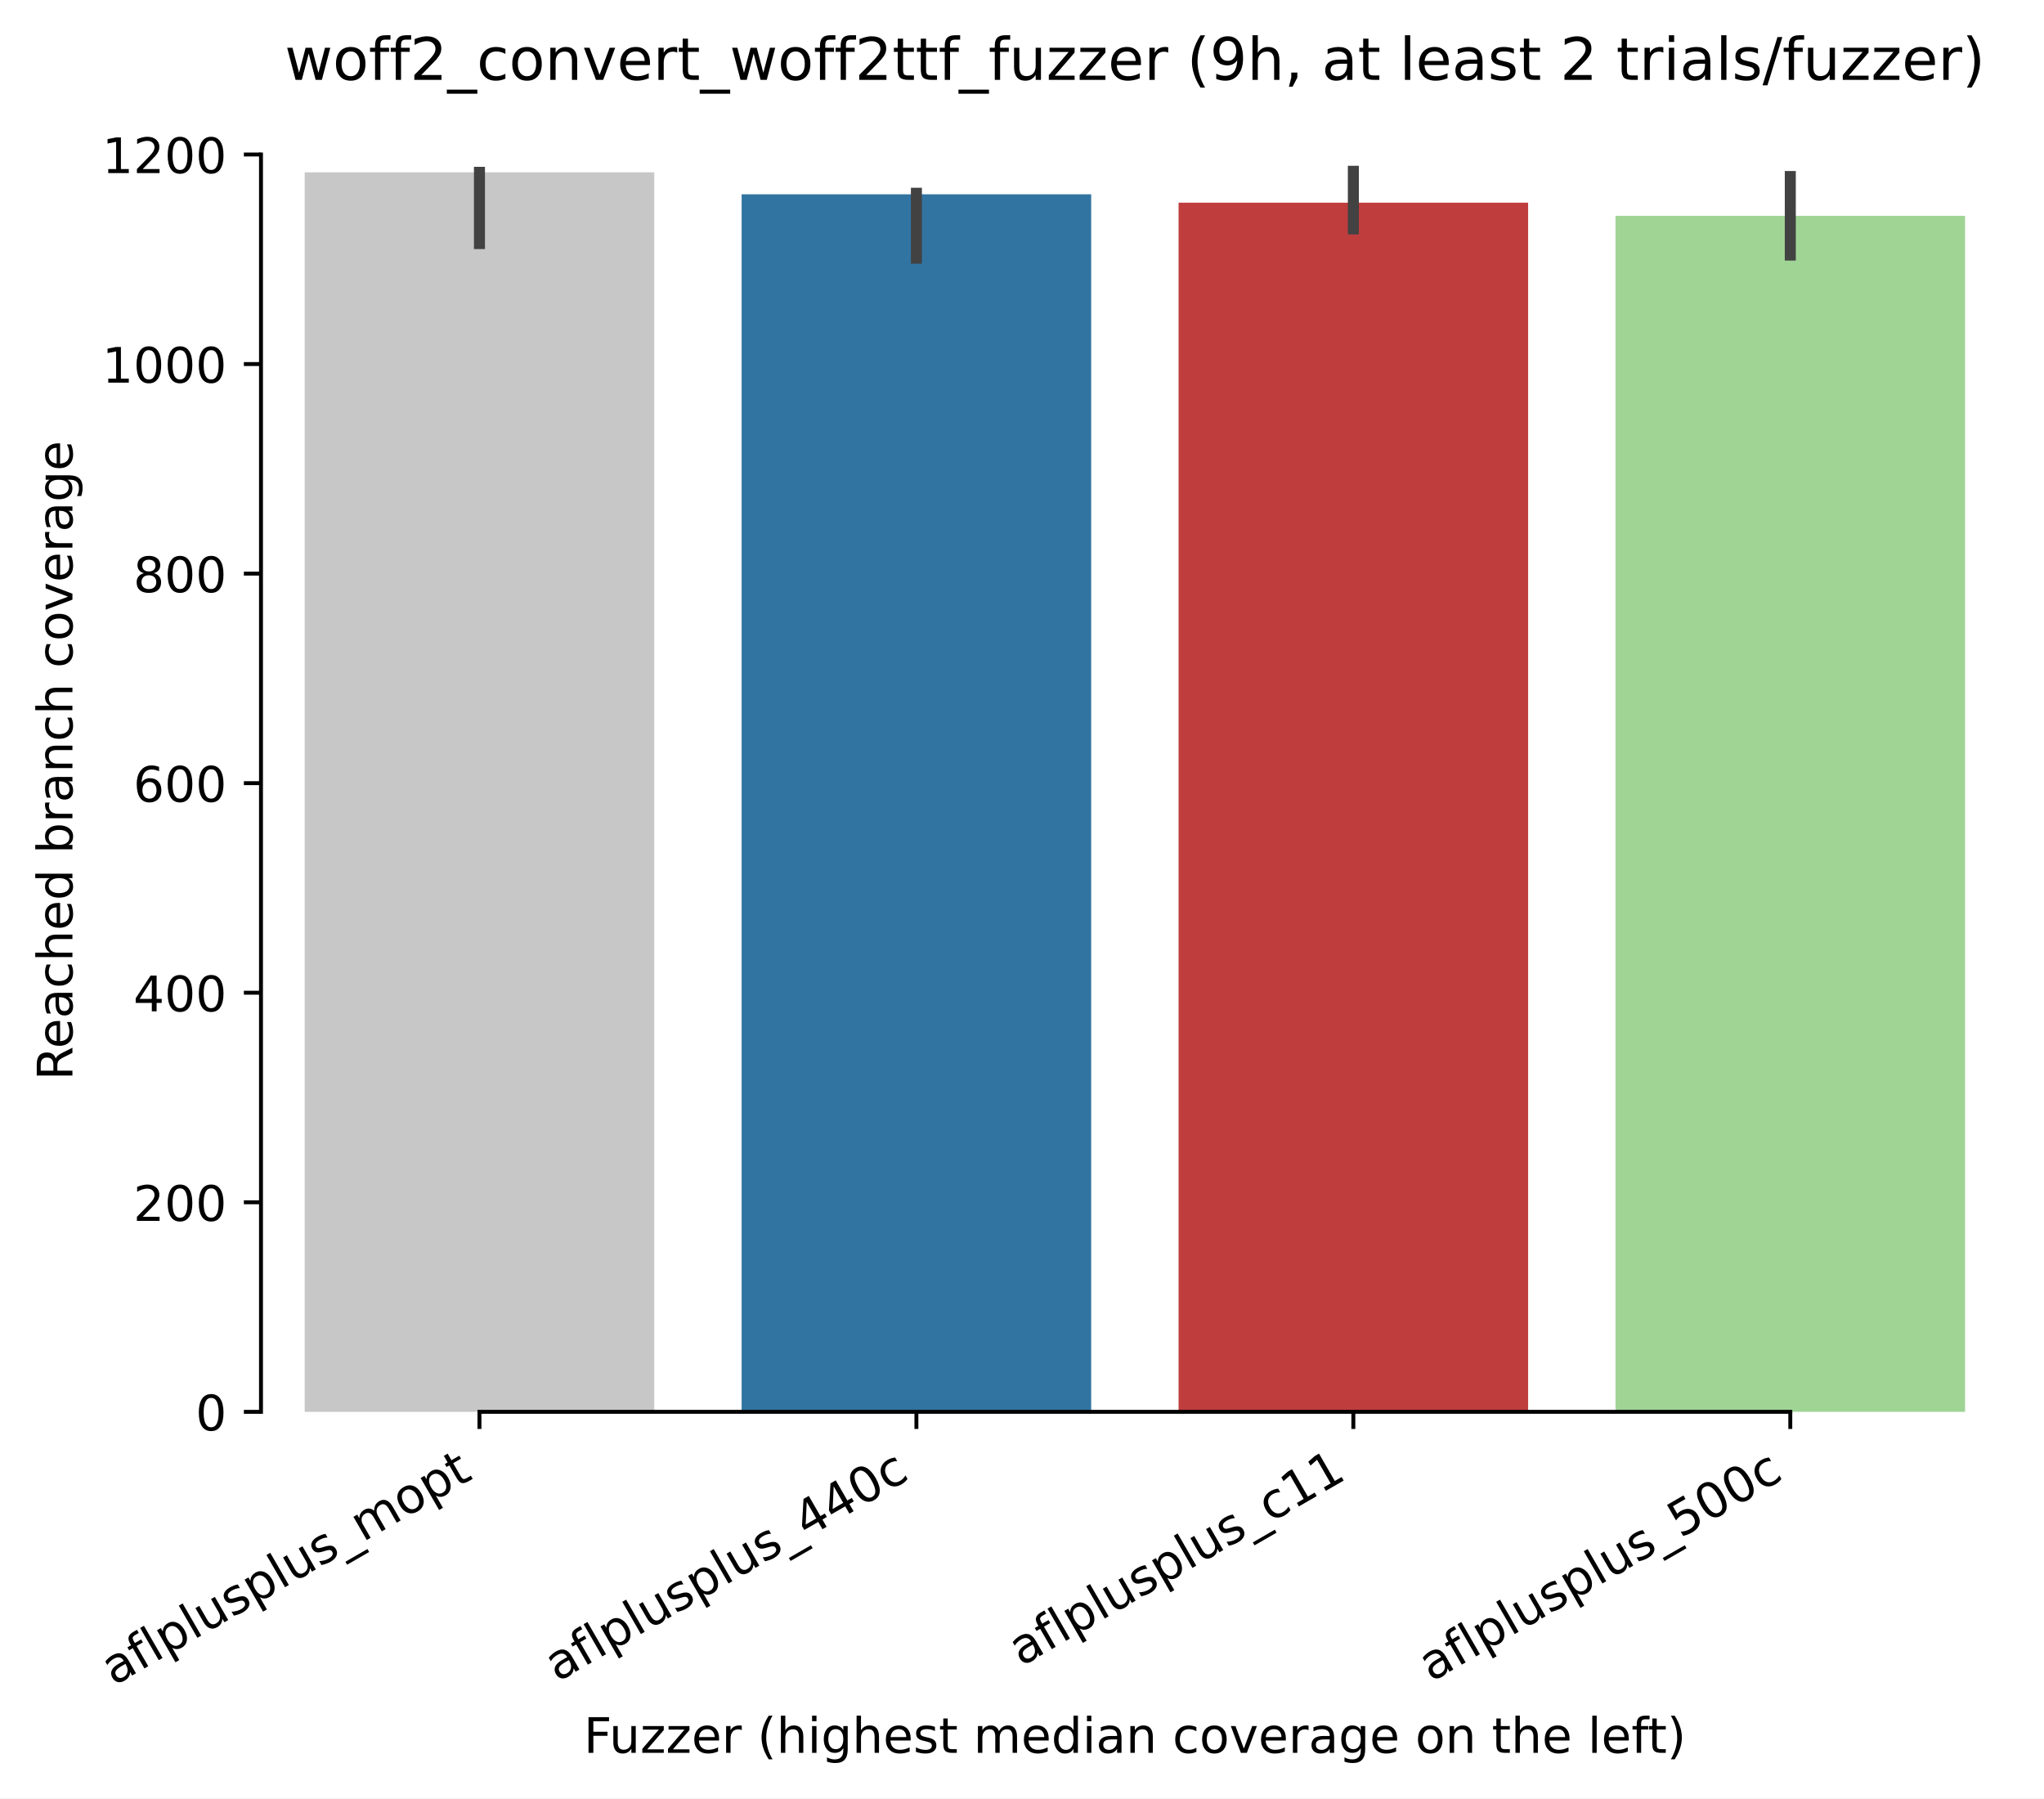
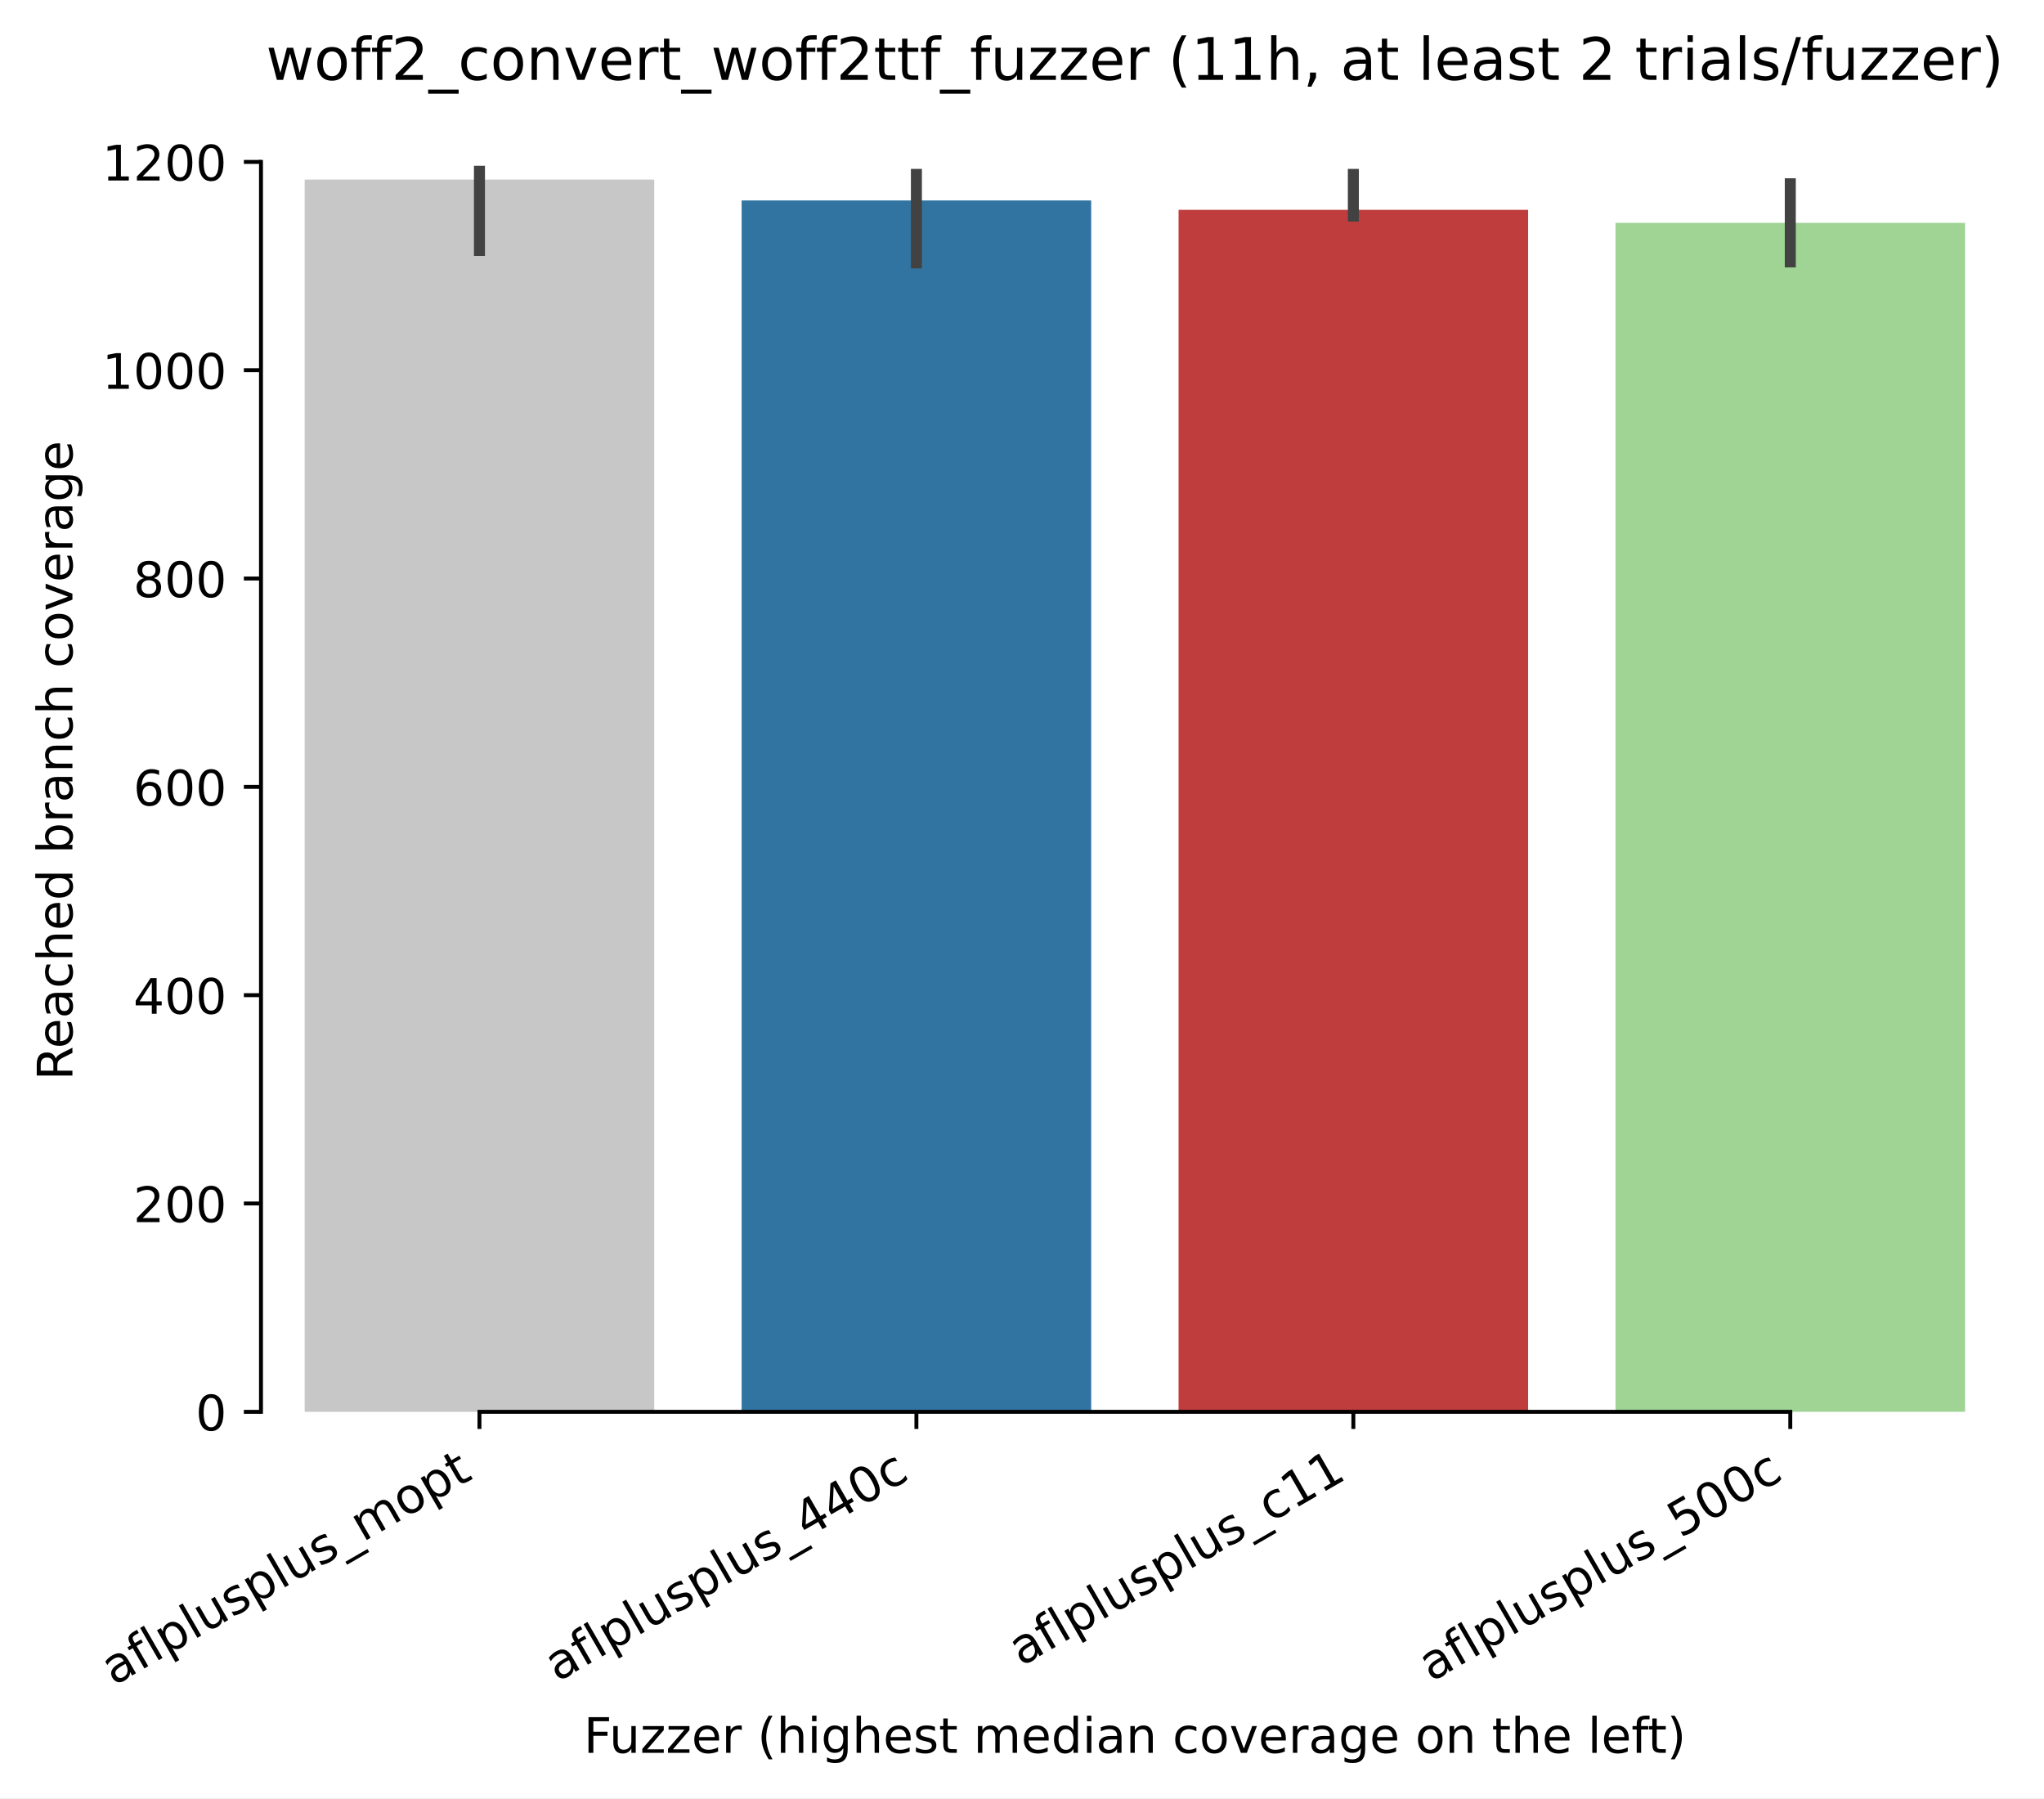
<svg xmlns="http://www.w3.org/2000/svg" xmlns:xlink="http://www.w3.org/1999/xlink" width="417.648pt" height="367.381pt" viewBox="0 0 417.648 367.381" version="1.1">
  <defs>
    <style type="text/css">*{stroke-linejoin: round; stroke-linecap: butt}</style>
  </defs>
  <g id="figure_1">
    <g id="patch_1">
      <path d="M 0 367.381  L 417.648 367.381  L 417.648 0  L 0 0  z " style="fill: #ffffff" />
    </g>
    <g id="axes_1">
      <g id="patch_2">
        <path d="M 53.328 288.43  L 410.448 288.43  L 410.448 22.318  L 53.328 22.318  z " style="fill: #ffffff" />
      </g>
      <g id="patch_3">
-         <path d="M 62.256 288.43  L 133.68 288.43  L 133.68 35.204  L 62.256 35.204  z " clip-path="url(#p10a3f0a666)" style="fill: #c7c7c7" />
+         <path d="M 62.256 288.43  L 133.68 288.43  L 133.68 36.692  L 62.256 36.692  z " clip-path="url(#peeca93cdae)" style="fill: #c7c7c7" />
      </g>
      <g id="patch_4">
-         <path d="M 151.536 288.43  L 222.96 288.43  L 222.96 39.699  L 151.536 39.699  z " clip-path="url(#p10a3f0a666)" style="fill: #3274a1" />
+         <path d="M 151.536 288.43  L 222.96 288.43  L 222.96 40.948  L 151.536 40.948  z " clip-path="url(#peeca93cdae)" style="fill: #3274a1" />
      </g>
      <g id="patch_5">
-         <path d="M 240.816 288.43  L 312.24 288.43  L 312.24 41.412  L 240.816 41.412  z " clip-path="url(#p10a3f0a666)" style="fill: #c03d3e" />
+         <path d="M 240.816 288.43  L 312.24 288.43  L 312.24 42.864  L 240.816 42.864  z " clip-path="url(#peeca93cdae)" style="fill: #c03d3e" />
      </g>
      <g id="patch_6">
-         <path d="M 330.096 288.43  L 401.52 288.43  L 401.52 44.087  L 330.096 44.087  z " clip-path="url(#p10a3f0a666)" style="fill: #9fd495" />
+         <path d="M 330.096 288.43  L 401.52 288.43  L 401.52 45.524  L 330.096 45.524  z " clip-path="url(#peeca93cdae)" style="fill: #9fd495" />
      </g>
      <g id="matplotlib.axis_1">
        <g id="xtick_1">
          <g id="line2d_1">
            <defs>
-               <path id="m371be4f0d3" d="M 0 0  L 0 3.5  " style="stroke: #000000; stroke-width: 0.8" />
+               <path id="mfe2476198e" d="M 0 0  L 0 3.5  " style="stroke: #000000; stroke-width: 0.8" />
            </defs>
            <g>
-               <use xlink:href="#m371be4f0d3" x="97.968" y="288.43" style="stroke: #000000; stroke-width: 0.8" />
+               <use xlink:href="#mfe2476198e" x="97.968" y="288.43" style="stroke: #000000; stroke-width: 0.8" />
            </g>
          </g>
          <g id="text_1">
            <g transform="translate(23.26231 344.4613) rotate(-30) scale(0.1 -0.1)">
              <defs>
                <path id="DejaVuSans-61" d="M 2194 1759  Q 1497 1759 1228 1600  Q 959 1441 959 1056  Q 959 750 1161 570  Q 1363 391 1709 391  Q 2188 391 2477 730  Q 2766 1069 2766 1631  L 2766 1759  L 2194 1759  z M 3341 1997  L 3341 0  L 2766 0  L 2766 531  Q 2569 213 2275 61  Q 1981 -91 1556 -91  Q 1019 -91 701 211  Q 384 513 384 1019  Q 384 1609 779 1909  Q 1175 2209 1959 2209  L 2766 2209  L 2766 2266  Q 2766 2663 2505 2880  Q 2244 3097 1772 3097  Q 1472 3097 1187 3025  Q 903 2953 641 2809  L 641 3341  Q 956 3463 1253 3523  Q 1550 3584 1831 3584  Q 2591 3584 2966 3190  Q 3341 2797 3341 1997  z " transform="scale(0.015625)" />
                <path id="DejaVuSans-66" d="M 2375 4863  L 2375 4384  L 1825 4384  Q 1516 4384 1395 4259  Q 1275 4134 1275 3809  L 1275 3500  L 2222 3500  L 2222 3053  L 1275 3053  L 1275 0  L 697 0  L 697 3053  L 147 3053  L 147 3500  L 697 3500  L 697 3744  Q 697 4328 969 4595  Q 1241 4863 1831 4863  L 2375 4863  z " transform="scale(0.015625)" />
                <path id="DejaVuSans-6c" d="M 603 4863  L 1178 4863  L 1178 0  L 603 0  L 603 4863  z " transform="scale(0.015625)" />
                <path id="DejaVuSans-70" d="M 1159 525  L 1159 -1331  L 581 -1331  L 581 3500  L 1159 3500  L 1159 2969  Q 1341 3281 1617 3432  Q 1894 3584 2278 3584  Q 2916 3584 3314 3078  Q 3713 2572 3713 1747  Q 3713 922 3314 415  Q 2916 -91 2278 -91  Q 1894 -91 1617 61  Q 1341 213 1159 525  z M 3116 1747  Q 3116 2381 2855 2742  Q 2594 3103 2138 3103  Q 1681 3103 1420 2742  Q 1159 2381 1159 1747  Q 1159 1113 1420 752  Q 1681 391 2138 391  Q 2594 391 2855 752  Q 3116 1113 3116 1747  z " transform="scale(0.015625)" />
                <path id="DejaVuSans-75" d="M 544 1381  L 544 3500  L 1119 3500  L 1119 1403  Q 1119 906 1312 657  Q 1506 409 1894 409  Q 2359 409 2629 706  Q 2900 1003 2900 1516  L 2900 3500  L 3475 3500  L 3475 0  L 2900 0  L 2900 538  Q 2691 219 2414 64  Q 2138 -91 1772 -91  Q 1169 -91 856 284  Q 544 659 544 1381  z M 1991 3584  L 1991 3584  z " transform="scale(0.015625)" />
                <path id="DejaVuSans-73" d="M 2834 3397  L 2834 2853  Q 2591 2978 2328 3040  Q 2066 3103 1784 3103  Q 1356 3103 1142 2972  Q 928 2841 928 2578  Q 928 2378 1081 2264  Q 1234 2150 1697 2047  L 1894 2003  Q 2506 1872 2764 1633  Q 3022 1394 3022 966  Q 3022 478 2636 193  Q 2250 -91 1575 -91  Q 1294 -91 989 -36  Q 684 19 347 128  L 347 722  Q 666 556 975 473  Q 1284 391 1588 391  Q 1994 391 2212 530  Q 2431 669 2431 922  Q 2431 1156 2273 1281  Q 2116 1406 1581 1522  L 1381 1569  Q 847 1681 609 1914  Q 372 2147 372 2553  Q 372 3047 722 3315  Q 1072 3584 1716 3584  Q 2034 3584 2315 3537  Q 2597 3491 2834 3397  z " transform="scale(0.015625)" />
                <path id="DejaVuSans-5f" d="M 3263 -1063  L 3263 -1509  L -63 -1509  L -63 -1063  L 3263 -1063  z " transform="scale(0.015625)" />
                <path id="DejaVuSans-6d" d="M 3328 2828  Q 3544 3216 3844 3400  Q 4144 3584 4550 3584  Q 5097 3584 5394 3201  Q 5691 2819 5691 2113  L 5691 0  L 5113 0  L 5113 2094  Q 5113 2597 4934 2840  Q 4756 3084 4391 3084  Q 3944 3084 3684 2787  Q 3425 2491 3425 1978  L 3425 0  L 2847 0  L 2847 2094  Q 2847 2600 2669 2842  Q 2491 3084 2119 3084  Q 1678 3084 1418 2786  Q 1159 2488 1159 1978  L 1159 0  L 581 0  L 581 3500  L 1159 3500  L 1159 2956  Q 1356 3278 1631 3431  Q 1906 3584 2284 3584  Q 2666 3584 2933 3390  Q 3200 3197 3328 2828  z " transform="scale(0.015625)" />
                <path id="DejaVuSans-6f" d="M 1959 3097  Q 1497 3097 1228 2736  Q 959 2375 959 1747  Q 959 1119 1226 758  Q 1494 397 1959 397  Q 2419 397 2687 759  Q 2956 1122 2956 1747  Q 2956 2369 2687 2733  Q 2419 3097 1959 3097  z M 1959 3584  Q 2709 3584 3137 3096  Q 3566 2609 3566 1747  Q 3566 888 3137 398  Q 2709 -91 1959 -91  Q 1206 -91 779 398  Q 353 888 353 1747  Q 353 2609 779 3096  Q 1206 3584 1959 3584  z " transform="scale(0.015625)" />
                <path id="DejaVuSans-74" d="M 1172 4494  L 1172 3500  L 2356 3500  L 2356 3053  L 1172 3053  L 1172 1153  Q 1172 725 1289 603  Q 1406 481 1766 481  L 2356 481  L 2356 0  L 1766 0  Q 1100 0 847 248  Q 594 497 594 1153  L 594 3053  L 172 3053  L 172 3500  L 594 3500  L 594 4494  L 1172 4494  z " transform="scale(0.015625)" />
              </defs>
              <use xlink:href="#DejaVuSans-61" />
              <use xlink:href="#DejaVuSans-66" transform="translate(61.2793 0)" />
              <use xlink:href="#DejaVuSans-6c" transform="translate(96.48438 0)" />
              <use xlink:href="#DejaVuSans-70" transform="translate(124.2676 0)" />
              <use xlink:href="#DejaVuSans-6c" transform="translate(187.7441 0)" />
              <use xlink:href="#DejaVuSans-75" transform="translate(215.5273 0)" />
              <use xlink:href="#DejaVuSans-73" transform="translate(278.9062 0)" />
              <use xlink:href="#DejaVuSans-70" transform="translate(331.0059 0)" />
              <use xlink:href="#DejaVuSans-6c" transform="translate(394.4824 0)" />
              <use xlink:href="#DejaVuSans-75" transform="translate(422.2656 0)" />
              <use xlink:href="#DejaVuSans-73" transform="translate(485.6445 0)" />
              <use xlink:href="#DejaVuSans-5f" transform="translate(537.7441 0)" />
              <use xlink:href="#DejaVuSans-6d" transform="translate(587.7441 0)" />
              <use xlink:href="#DejaVuSans-6f" transform="translate(685.1562 0)" />
              <use xlink:href="#DejaVuSans-70" transform="translate(746.3379 0)" />
              <use xlink:href="#DejaVuSans-74" transform="translate(809.8145 0)" />
            </g>
          </g>
        </g>
        <g id="xtick_2">
          <g id="line2d_2">
            <g>
-               <use xlink:href="#m371be4f0d3" x="187.248" y="288.43" style="stroke: #000000; stroke-width: 0.8" />
+               <use xlink:href="#mfe2476198e" x="187.248" y="288.43" style="stroke: #000000; stroke-width: 0.8" />
            </g>
          </g>
          <g id="text_2">
            <g transform="translate(113.8779 343.6903) rotate(-30) scale(0.1 -0.1)">
              <defs>
                <path id="DejaVuSans-34" d="M 2419 4116  L 825 1625  L 2419 1625  L 2419 4116  z M 2253 4666  L 3047 4666  L 3047 1625  L 3713 1625  L 3713 1100  L 3047 1100  L 3047 0  L 2419 0  L 2419 1100  L 313 1100  L 313 1709  L 2253 4666  z " transform="scale(0.015625)" />
                <path id="DejaVuSans-30" d="M 2034 4250  Q 1547 4250 1301 3770  Q 1056 3291 1056 2328  Q 1056 1369 1301 889  Q 1547 409 2034 409  Q 2525 409 2770 889  Q 3016 1369 3016 2328  Q 3016 3291 2770 3770  Q 2525 4250 2034 4250  z M 2034 4750  Q 2819 4750 3233 4129  Q 3647 3509 3647 2328  Q 3647 1150 3233 529  Q 2819 -91 2034 -91  Q 1250 -91 836 529  Q 422 1150 422 2328  Q 422 3509 836 4129  Q 1250 4750 2034 4750  z " transform="scale(0.015625)" />
                <path id="DejaVuSans-63" d="M 3122 3366  L 3122 2828  Q 2878 2963 2633 3030  Q 2388 3097 2138 3097  Q 1578 3097 1268 2742  Q 959 2388 959 1747  Q 959 1106 1268 751  Q 1578 397 2138 397  Q 2388 397 2633 464  Q 2878 531 3122 666  L 3122 134  Q 2881 22 2623 -34  Q 2366 -91 2075 -91  Q 1284 -91 818 406  Q 353 903 353 1747  Q 353 2603 823 3093  Q 1294 3584 2113 3584  Q 2378 3584 2631 3529  Q 2884 3475 3122 3366  z " transform="scale(0.015625)" />
              </defs>
              <use xlink:href="#DejaVuSans-61" />
              <use xlink:href="#DejaVuSans-66" transform="translate(61.2793 0)" />
              <use xlink:href="#DejaVuSans-6c" transform="translate(96.48438 0)" />
              <use xlink:href="#DejaVuSans-70" transform="translate(124.2676 0)" />
              <use xlink:href="#DejaVuSans-6c" transform="translate(187.7441 0)" />
              <use xlink:href="#DejaVuSans-75" transform="translate(215.5273 0)" />
              <use xlink:href="#DejaVuSans-73" transform="translate(278.9062 0)" />
              <use xlink:href="#DejaVuSans-70" transform="translate(331.0059 0)" />
              <use xlink:href="#DejaVuSans-6c" transform="translate(394.4824 0)" />
              <use xlink:href="#DejaVuSans-75" transform="translate(422.2656 0)" />
              <use xlink:href="#DejaVuSans-73" transform="translate(485.6445 0)" />
              <use xlink:href="#DejaVuSans-5f" transform="translate(537.7441 0)" />
              <use xlink:href="#DejaVuSans-34" transform="translate(587.7441 0)" />
              <use xlink:href="#DejaVuSans-34" transform="translate(651.3672 0)" />
              <use xlink:href="#DejaVuSans-30" transform="translate(714.9902 0)" />
              <use xlink:href="#DejaVuSans-63" transform="translate(778.6133 0)" />
            </g>
          </g>
        </g>
        <g id="xtick_3">
          <g id="line2d_3">
            <g>
-               <use xlink:href="#m371be4f0d3" x="276.528" y="288.43" style="stroke: #000000; stroke-width: 0.8" />
+               <use xlink:href="#mfe2476198e" x="276.528" y="288.43" style="stroke: #000000; stroke-width: 0.8" />
            </g>
          </g>
          <g id="text_3">
            <g transform="translate(208.668 340.509) rotate(-30) scale(0.1 -0.1)">
              <defs>
                <path id="DejaVuSans-31" d="M 794 531  L 1825 531  L 1825 4091  L 703 3866  L 703 4441  L 1819 4666  L 2450 4666  L 2450 531  L 3481 531  L 3481 0  L 794 0  L 794 531  z " transform="scale(0.015625)" />
              </defs>
              <use xlink:href="#DejaVuSans-61" />
              <use xlink:href="#DejaVuSans-66" transform="translate(61.2793 0)" />
              <use xlink:href="#DejaVuSans-6c" transform="translate(96.48438 0)" />
              <use xlink:href="#DejaVuSans-70" transform="translate(124.2676 0)" />
              <use xlink:href="#DejaVuSans-6c" transform="translate(187.7441 0)" />
              <use xlink:href="#DejaVuSans-75" transform="translate(215.5273 0)" />
              <use xlink:href="#DejaVuSans-73" transform="translate(278.9062 0)" />
              <use xlink:href="#DejaVuSans-70" transform="translate(331.0059 0)" />
              <use xlink:href="#DejaVuSans-6c" transform="translate(394.4824 0)" />
              <use xlink:href="#DejaVuSans-75" transform="translate(422.2656 0)" />
              <use xlink:href="#DejaVuSans-73" transform="translate(485.6445 0)" />
              <use xlink:href="#DejaVuSans-5f" transform="translate(537.7441 0)" />
              <use xlink:href="#DejaVuSans-63" transform="translate(587.7441 0)" />
              <use xlink:href="#DejaVuSans-31" transform="translate(642.7246 0)" />
              <use xlink:href="#DejaVuSans-31" transform="translate(706.3477 0)" />
            </g>
          </g>
        </g>
        <g id="xtick_4">
          <g id="line2d_4">
            <g>
-               <use xlink:href="#m371be4f0d3" x="365.808" y="288.43" style="stroke: #000000; stroke-width: 0.8" />
+               <use xlink:href="#mfe2476198e" x="365.808" y="288.43" style="stroke: #000000; stroke-width: 0.8" />
            </g>
          </g>
          <g id="text_4">
            <g transform="translate(292.4379 343.6903) rotate(-30) scale(0.1 -0.1)">
              <defs>
                <path id="DejaVuSans-35" d="M 691 4666  L 3169 4666  L 3169 4134  L 1269 4134  L 1269 2991  Q 1406 3038 1543 3061  Q 1681 3084 1819 3084  Q 2600 3084 3056 2656  Q 3513 2228 3513 1497  Q 3513 744 3044 326  Q 2575 -91 1722 -91  Q 1428 -91 1123 -41  Q 819 9 494 109  L 494 744  Q 775 591 1075 516  Q 1375 441 1709 441  Q 2250 441 2565 725  Q 2881 1009 2881 1497  Q 2881 1984 2565 2268  Q 2250 2553 1709 2553  Q 1456 2553 1204 2497  Q 953 2441 691 2322  L 691 4666  z " transform="scale(0.015625)" />
              </defs>
              <use xlink:href="#DejaVuSans-61" />
              <use xlink:href="#DejaVuSans-66" transform="translate(61.2793 0)" />
              <use xlink:href="#DejaVuSans-6c" transform="translate(96.48438 0)" />
              <use xlink:href="#DejaVuSans-70" transform="translate(124.2676 0)" />
              <use xlink:href="#DejaVuSans-6c" transform="translate(187.7441 0)" />
              <use xlink:href="#DejaVuSans-75" transform="translate(215.5273 0)" />
              <use xlink:href="#DejaVuSans-73" transform="translate(278.9062 0)" />
              <use xlink:href="#DejaVuSans-70" transform="translate(331.0059 0)" />
              <use xlink:href="#DejaVuSans-6c" transform="translate(394.4824 0)" />
              <use xlink:href="#DejaVuSans-75" transform="translate(422.2656 0)" />
              <use xlink:href="#DejaVuSans-73" transform="translate(485.6445 0)" />
              <use xlink:href="#DejaVuSans-5f" transform="translate(537.7441 0)" />
              <use xlink:href="#DejaVuSans-35" transform="translate(587.7441 0)" />
              <use xlink:href="#DejaVuSans-30" transform="translate(651.3672 0)" />
              <use xlink:href="#DejaVuSans-30" transform="translate(714.9902 0)" />
              <use xlink:href="#DejaVuSans-63" transform="translate(778.6133 0)" />
            </g>
          </g>
        </g>
        <g id="text_5">
          <g transform="translate(119.2702 358.1017) scale(0.1 -0.1)">
            <defs>
              <path id="DejaVuSans-46" d="M 628 4666  L 3309 4666  L 3309 4134  L 1259 4134  L 1259 2759  L 3109 2759  L 3109 2228  L 1259 2228  L 1259 0  L 628 0  L 628 4666  z " transform="scale(0.015625)" />
              <path id="DejaVuSans-7a" d="M 353 3500  L 3084 3500  L 3084 2975  L 922 459  L 3084 459  L 3084 0  L 275 0  L 275 525  L 2438 3041  L 353 3041  L 353 3500  z " transform="scale(0.015625)" />
              <path id="DejaVuSans-65" d="M 3597 1894  L 3597 1613  L 953 1613  Q 991 1019 1311 708  Q 1631 397 2203 397  Q 2534 397 2845 478  Q 3156 559 3463 722  L 3463 178  Q 3153 47 2828 -22  Q 2503 -91 2169 -91  Q 1331 -91 842 396  Q 353 884 353 1716  Q 353 2575 817 3079  Q 1281 3584 2069 3584  Q 2775 3584 3186 3129  Q 3597 2675 3597 1894  z M 3022 2063  Q 3016 2534 2758 2815  Q 2500 3097 2075 3097  Q 1594 3097 1305 2825  Q 1016 2553 972 2059  L 3022 2063  z " transform="scale(0.015625)" />
              <path id="DejaVuSans-72" d="M 2631 2963  Q 2534 3019 2420 3045  Q 2306 3072 2169 3072  Q 1681 3072 1420 2755  Q 1159 2438 1159 1844  L 1159 0  L 581 0  L 581 3500  L 1159 3500  L 1159 2956  Q 1341 3275 1631 3429  Q 1922 3584 2338 3584  Q 2397 3584 2469 3576  Q 2541 3569 2628 3553  L 2631 2963  z " transform="scale(0.015625)" />
              <path id="DejaVuSans-20" transform="scale(0.015625)" />
              <path id="DejaVuSans-28" d="M 1984 4856  Q 1566 4138 1362 3434  Q 1159 2731 1159 2009  Q 1159 1288 1364 580  Q 1569 -128 1984 -844  L 1484 -844  Q 1016 -109 783 600  Q 550 1309 550 2009  Q 550 2706 781 3412  Q 1013 4119 1484 4856  L 1984 4856  z " transform="scale(0.015625)" />
              <path id="DejaVuSans-68" d="M 3513 2113  L 3513 0  L 2938 0  L 2938 2094  Q 2938 2591 2744 2837  Q 2550 3084 2163 3084  Q 1697 3084 1428 2787  Q 1159 2491 1159 1978  L 1159 0  L 581 0  L 581 4863  L 1159 4863  L 1159 2956  Q 1366 3272 1645 3428  Q 1925 3584 2291 3584  Q 2894 3584 3203 3211  Q 3513 2838 3513 2113  z " transform="scale(0.015625)" />
              <path id="DejaVuSans-69" d="M 603 3500  L 1178 3500  L 1178 0  L 603 0  L 603 3500  z M 603 4863  L 1178 4863  L 1178 4134  L 603 4134  L 603 4863  z " transform="scale(0.015625)" />
              <path id="DejaVuSans-67" d="M 2906 1791  Q 2906 2416 2648 2759  Q 2391 3103 1925 3103  Q 1463 3103 1205 2759  Q 947 2416 947 1791  Q 947 1169 1205 825  Q 1463 481 1925 481  Q 2391 481 2648 825  Q 2906 1169 2906 1791  z M 3481 434  Q 3481 -459 3084 -895  Q 2688 -1331 1869 -1331  Q 1566 -1331 1297 -1286  Q 1028 -1241 775 -1147  L 775 -588  Q 1028 -725 1275 -790  Q 1522 -856 1778 -856  Q 2344 -856 2625 -561  Q 2906 -266 2906 331  L 2906 616  Q 2728 306 2450 153  Q 2172 0 1784 0  Q 1141 0 747 490  Q 353 981 353 1791  Q 353 2603 747 3093  Q 1141 3584 1784 3584  Q 2172 3584 2450 3431  Q 2728 3278 2906 2969  L 2906 3500  L 3481 3500  L 3481 434  z " transform="scale(0.015625)" />
              <path id="DejaVuSans-64" d="M 2906 2969  L 2906 4863  L 3481 4863  L 3481 0  L 2906 0  L 2906 525  Q 2725 213 2448 61  Q 2172 -91 1784 -91  Q 1150 -91 751 415  Q 353 922 353 1747  Q 353 2572 751 3078  Q 1150 3584 1784 3584  Q 2172 3584 2448 3432  Q 2725 3281 2906 2969  z M 947 1747  Q 947 1113 1208 752  Q 1469 391 1925 391  Q 2381 391 2643 752  Q 2906 1113 2906 1747  Q 2906 2381 2643 2742  Q 2381 3103 1925 3103  Q 1469 3103 1208 2742  Q 947 2381 947 1747  z " transform="scale(0.015625)" />
              <path id="DejaVuSans-6e" d="M 3513 2113  L 3513 0  L 2938 0  L 2938 2094  Q 2938 2591 2744 2837  Q 2550 3084 2163 3084  Q 1697 3084 1428 2787  Q 1159 2491 1159 1978  L 1159 0  L 581 0  L 581 3500  L 1159 3500  L 1159 2956  Q 1366 3272 1645 3428  Q 1925 3584 2291 3584  Q 2894 3584 3203 3211  Q 3513 2838 3513 2113  z " transform="scale(0.015625)" />
              <path id="DejaVuSans-76" d="M 191 3500  L 800 3500  L 1894 563  L 2988 3500  L 3597 3500  L 2284 0  L 1503 0  L 191 3500  z " transform="scale(0.015625)" />
              <path id="DejaVuSans-29" d="M 513 4856  L 1013 4856  Q 1481 4119 1714 3412  Q 1947 2706 1947 2009  Q 1947 1309 1714 600  Q 1481 -109 1013 -844  L 513 -844  Q 928 -128 1133 580  Q 1338 1288 1338 2009  Q 1338 2731 1133 3434  Q 928 4138 513 4856  z " transform="scale(0.015625)" />
            </defs>
            <use xlink:href="#DejaVuSans-46" />
            <use xlink:href="#DejaVuSans-75" transform="translate(52.01953 0)" />
            <use xlink:href="#DejaVuSans-7a" transform="translate(115.3984 0)" />
            <use xlink:href="#DejaVuSans-7a" transform="translate(167.8887 0)" />
            <use xlink:href="#DejaVuSans-65" transform="translate(220.3789 0)" />
            <use xlink:href="#DejaVuSans-72" transform="translate(281.9023 0)" />
            <use xlink:href="#DejaVuSans-20" transform="translate(323.0156 0)" />
            <use xlink:href="#DejaVuSans-28" transform="translate(354.8027 0)" />
            <use xlink:href="#DejaVuSans-68" transform="translate(393.8164 0)" />
            <use xlink:href="#DejaVuSans-69" transform="translate(457.1953 0)" />
            <use xlink:href="#DejaVuSans-67" transform="translate(484.9785 0)" />
            <use xlink:href="#DejaVuSans-68" transform="translate(548.4551 0)" />
            <use xlink:href="#DejaVuSans-65" transform="translate(611.834 0)" />
            <use xlink:href="#DejaVuSans-73" transform="translate(673.3574 0)" />
            <use xlink:href="#DejaVuSans-74" transform="translate(725.457 0)" />
            <use xlink:href="#DejaVuSans-20" transform="translate(764.666 0)" />
            <use xlink:href="#DejaVuSans-6d" transform="translate(796.4531 0)" />
            <use xlink:href="#DejaVuSans-65" transform="translate(893.8652 0)" />
            <use xlink:href="#DejaVuSans-64" transform="translate(955.3887 0)" />
            <use xlink:href="#DejaVuSans-69" transform="translate(1018.865 0)" />
            <use xlink:href="#DejaVuSans-61" transform="translate(1046.648 0)" />
            <use xlink:href="#DejaVuSans-6e" transform="translate(1107.928 0)" />
            <use xlink:href="#DejaVuSans-20" transform="translate(1171.307 0)" />
            <use xlink:href="#DejaVuSans-63" transform="translate(1203.094 0)" />
            <use xlink:href="#DejaVuSans-6f" transform="translate(1258.074 0)" />
            <use xlink:href="#DejaVuSans-76" transform="translate(1319.256 0)" />
            <use xlink:href="#DejaVuSans-65" transform="translate(1378.436 0)" />
            <use xlink:href="#DejaVuSans-72" transform="translate(1439.959 0)" />
            <use xlink:href="#DejaVuSans-61" transform="translate(1481.072 0)" />
            <use xlink:href="#DejaVuSans-67" transform="translate(1542.352 0)" />
            <use xlink:href="#DejaVuSans-65" transform="translate(1605.828 0)" />
            <use xlink:href="#DejaVuSans-20" transform="translate(1667.352 0)" />
            <use xlink:href="#DejaVuSans-6f" transform="translate(1699.139 0)" />
            <use xlink:href="#DejaVuSans-6e" transform="translate(1760.32 0)" />
            <use xlink:href="#DejaVuSans-20" transform="translate(1823.699 0)" />
            <use xlink:href="#DejaVuSans-74" transform="translate(1855.486 0)" />
            <use xlink:href="#DejaVuSans-68" transform="translate(1894.695 0)" />
            <use xlink:href="#DejaVuSans-65" transform="translate(1958.074 0)" />
            <use xlink:href="#DejaVuSans-20" transform="translate(2019.598 0)" />
            <use xlink:href="#DejaVuSans-6c" transform="translate(2051.385 0)" />
            <use xlink:href="#DejaVuSans-65" transform="translate(2079.168 0)" />
            <use xlink:href="#DejaVuSans-66" transform="translate(2140.691 0)" />
            <use xlink:href="#DejaVuSans-74" transform="translate(2174.146 0)" />
            <use xlink:href="#DejaVuSans-29" transform="translate(2213.355 0)" />
          </g>
        </g>
      </g>
      <g id="matplotlib.axis_2">
        <g id="ytick_1">
          <g id="line2d_5">
            <defs>
-               <path id="m0d7c5275af" d="M 0 0  L -3.5 0  " style="stroke: #000000; stroke-width: 0.8" />
+               <path id="m9d17c1010c" d="M 0 0  L -3.5 0  " style="stroke: #000000; stroke-width: 0.8" />
            </defs>
            <g>
-               <use xlink:href="#m0d7c5275af" x="53.328" y="288.43" style="stroke: #000000; stroke-width: 0.8" />
+               <use xlink:href="#m9d17c1010c" x="53.328" y="288.43" style="stroke: #000000; stroke-width: 0.8" />
            </g>
          </g>
          <g id="text_6">
            <g transform="translate(39.96563 292.2293) scale(0.1 -0.1)">
              <use xlink:href="#DejaVuSans-30" />
            </g>
          </g>
        </g>
        <g id="ytick_2">
          <g id="line2d_6">
            <g>
-               <use xlink:href="#m0d7c5275af" x="53.328" y="245.619" style="stroke: #000000; stroke-width: 0.8" />
+               <use xlink:href="#m9d17c1010c" x="53.328" y="245.871" style="stroke: #000000; stroke-width: 0.8" />
            </g>
          </g>
          <g id="text_7">
-             <g transform="translate(27.24063 249.4185) scale(0.1 -0.1)">
+             <g transform="translate(27.24063 249.6702) scale(0.1 -0.1)">
              <defs>
                <path id="DejaVuSans-32" d="M 1228 531  L 3431 531  L 3431 0  L 469 0  L 469 531  Q 828 903 1448 1529  Q 2069 2156 2228 2338  Q 2531 2678 2651 2914  Q 2772 3150 2772 3378  Q 2772 3750 2511 3984  Q 2250 4219 1831 4219  Q 1534 4219 1204 4116  Q 875 4013 500 3803  L 500 4441  Q 881 4594 1212 4672  Q 1544 4750 1819 4750  Q 2544 4750 2975 4387  Q 3406 4025 3406 3419  Q 3406 3131 3298 2873  Q 3191 2616 2906 2266  Q 2828 2175 2409 1742  Q 1991 1309 1228 531  z " transform="scale(0.015625)" />
              </defs>
              <use xlink:href="#DejaVuSans-32" />
              <use xlink:href="#DejaVuSans-30" transform="translate(63.62305 0)" />
              <use xlink:href="#DejaVuSans-30" transform="translate(127.2461 0)" />
            </g>
          </g>
        </g>
        <g id="ytick_3">
          <g id="line2d_7">
            <g>
-               <use xlink:href="#m0d7c5275af" x="53.328" y="202.809" style="stroke: #000000; stroke-width: 0.8" />
+               <use xlink:href="#m9d17c1010c" x="53.328" y="203.312" style="stroke: #000000; stroke-width: 0.8" />
            </g>
          </g>
          <g id="text_8">
-             <g transform="translate(27.24063 206.6077) scale(0.1 -0.1)">
+             <g transform="translate(27.24063 207.111) scale(0.1 -0.1)">
              <use xlink:href="#DejaVuSans-34" />
              <use xlink:href="#DejaVuSans-30" transform="translate(63.62305 0)" />
              <use xlink:href="#DejaVuSans-30" transform="translate(127.2461 0)" />
            </g>
          </g>
        </g>
        <g id="ytick_4">
          <g id="line2d_8">
            <g>
-               <use xlink:href="#m0d7c5275af" x="53.328" y="159.998" style="stroke: #000000; stroke-width: 0.8" />
+               <use xlink:href="#m9d17c1010c" x="53.328" y="160.753" style="stroke: #000000; stroke-width: 0.8" />
            </g>
          </g>
          <g id="text_9">
-             <g transform="translate(27.24063 163.7969) scale(0.1 -0.1)">
+             <g transform="translate(27.24063 164.5518) scale(0.1 -0.1)">
              <defs>
                <path id="DejaVuSans-36" d="M 2113 2584  Q 1688 2584 1439 2293  Q 1191 2003 1191 1497  Q 1191 994 1439 701  Q 1688 409 2113 409  Q 2538 409 2786 701  Q 3034 994 3034 1497  Q 3034 2003 2786 2293  Q 2538 2584 2113 2584  z M 3366 4563  L 3366 3988  Q 3128 4100 2886 4159  Q 2644 4219 2406 4219  Q 1781 4219 1451 3797  Q 1122 3375 1075 2522  Q 1259 2794 1537 2939  Q 1816 3084 2150 3084  Q 2853 3084 3261 2657  Q 3669 2231 3669 1497  Q 3669 778 3244 343  Q 2819 -91 2113 -91  Q 1303 -91 875 529  Q 447 1150 447 2328  Q 447 3434 972 4092  Q 1497 4750 2381 4750  Q 2619 4750 2861 4703  Q 3103 4656 3366 4563  z " transform="scale(0.015625)" />
              </defs>
              <use xlink:href="#DejaVuSans-36" />
              <use xlink:href="#DejaVuSans-30" transform="translate(63.62305 0)" />
              <use xlink:href="#DejaVuSans-30" transform="translate(127.2461 0)" />
            </g>
          </g>
        </g>
        <g id="ytick_5">
          <g id="line2d_9">
            <g>
-               <use xlink:href="#m0d7c5275af" x="53.328" y="117.187" style="stroke: #000000; stroke-width: 0.8" />
+               <use xlink:href="#m9d17c1010c" x="53.328" y="118.193" style="stroke: #000000; stroke-width: 0.8" />
            </g>
          </g>
          <g id="text_10">
-             <g transform="translate(27.24063 120.9861) scale(0.1 -0.1)">
+             <g transform="translate(27.24063 121.9926) scale(0.1 -0.1)">
              <defs>
                <path id="DejaVuSans-38" d="M 2034 2216  Q 1584 2216 1326 1975  Q 1069 1734 1069 1313  Q 1069 891 1326 650  Q 1584 409 2034 409  Q 2484 409 2743 651  Q 3003 894 3003 1313  Q 3003 1734 2745 1975  Q 2488 2216 2034 2216  z M 1403 2484  Q 997 2584 770 2862  Q 544 3141 544 3541  Q 544 4100 942 4425  Q 1341 4750 2034 4750  Q 2731 4750 3128 4425  Q 3525 4100 3525 3541  Q 3525 3141 3298 2862  Q 3072 2584 2669 2484  Q 3125 2378 3379 2068  Q 3634 1759 3634 1313  Q 3634 634 3220 271  Q 2806 -91 2034 -91  Q 1263 -91 848 271  Q 434 634 434 1313  Q 434 1759 690 2068  Q 947 2378 1403 2484  z M 1172 3481  Q 1172 3119 1398 2916  Q 1625 2713 2034 2713  Q 2441 2713 2670 2916  Q 2900 3119 2900 3481  Q 2900 3844 2670 4047  Q 2441 4250 2034 4250  Q 1625 4250 1398 4047  Q 1172 3844 1172 3481  z " transform="scale(0.015625)" />
              </defs>
              <use xlink:href="#DejaVuSans-38" />
              <use xlink:href="#DejaVuSans-30" transform="translate(63.62305 0)" />
              <use xlink:href="#DejaVuSans-30" transform="translate(127.2461 0)" />
            </g>
          </g>
        </g>
        <g id="ytick_6">
          <g id="line2d_10">
            <g>
-               <use xlink:href="#m0d7c5275af" x="53.328" y="74.376" style="stroke: #000000; stroke-width: 0.8" />
+               <use xlink:href="#m9d17c1010c" x="53.328" y="75.634" style="stroke: #000000; stroke-width: 0.8" />
            </g>
          </g>
          <g id="text_11">
-             <g transform="translate(20.87813 78.17529) scale(0.1 -0.1)">
+             <g transform="translate(20.87813 79.43337) scale(0.1 -0.1)">
              <use xlink:href="#DejaVuSans-31" />
              <use xlink:href="#DejaVuSans-30" transform="translate(63.62305 0)" />
              <use xlink:href="#DejaVuSans-30" transform="translate(127.2461 0)" />
              <use xlink:href="#DejaVuSans-30" transform="translate(190.8691 0)" />
            </g>
          </g>
        </g>
        <g id="ytick_7">
          <g id="line2d_11">
            <g>
-               <use xlink:href="#m0d7c5275af" x="53.328" y="31.565" style="stroke: #000000; stroke-width: 0.8" />
+               <use xlink:href="#m9d17c1010c" x="53.328" y="33.075" style="stroke: #000000; stroke-width: 0.8" />
            </g>
          </g>
          <g id="text_12">
-             <g transform="translate(20.87813 35.36448) scale(0.1 -0.1)">
+             <g transform="translate(20.87813 36.87418) scale(0.1 -0.1)">
              <use xlink:href="#DejaVuSans-31" />
              <use xlink:href="#DejaVuSans-32" transform="translate(63.62305 0)" />
              <use xlink:href="#DejaVuSans-30" transform="translate(127.2461 0)" />
              <use xlink:href="#DejaVuSans-30" transform="translate(190.8691 0)" />
            </g>
          </g>
        </g>
        <g id="text_13">
          <g transform="translate(14.79844 220.7062) rotate(-90) scale(0.1 -0.1)">
            <defs>
              <path id="DejaVuSans-52" d="M 2841 2188  Q 3044 2119 3236 1894  Q 3428 1669 3622 1275  L 4263 0  L 3584 0  L 2988 1197  Q 2756 1666 2539 1819  Q 2322 1972 1947 1972  L 1259 1972  L 1259 0  L 628 0  L 628 4666  L 2053 4666  Q 2853 4666 3247 4331  Q 3641 3997 3641 3322  Q 3641 2881 3436 2590  Q 3231 2300 2841 2188  z M 1259 4147  L 1259 2491  L 2053 2491  Q 2509 2491 2742 2702  Q 2975 2913 2975 3322  Q 2975 3731 2742 3939  Q 2509 4147 2053 4147  L 1259 4147  z " transform="scale(0.015625)" />
              <path id="DejaVuSans-62" d="M 3116 1747  Q 3116 2381 2855 2742  Q 2594 3103 2138 3103  Q 1681 3103 1420 2742  Q 1159 2381 1159 1747  Q 1159 1113 1420 752  Q 1681 391 2138 391  Q 2594 391 2855 752  Q 3116 1113 3116 1747  z M 1159 2969  Q 1341 3281 1617 3432  Q 1894 3584 2278 3584  Q 2916 3584 3314 3078  Q 3713 2572 3713 1747  Q 3713 922 3314 415  Q 2916 -91 2278 -91  Q 1894 -91 1617 61  Q 1341 213 1159 525  L 1159 0  L 581 0  L 581 4863  L 1159 4863  L 1159 2969  z " transform="scale(0.015625)" />
            </defs>
            <use xlink:href="#DejaVuSans-52" />
            <use xlink:href="#DejaVuSans-65" transform="translate(64.98242 0)" />
            <use xlink:href="#DejaVuSans-61" transform="translate(126.5059 0)" />
            <use xlink:href="#DejaVuSans-63" transform="translate(187.7852 0)" />
            <use xlink:href="#DejaVuSans-68" transform="translate(242.7656 0)" />
            <use xlink:href="#DejaVuSans-65" transform="translate(306.1445 0)" />
            <use xlink:href="#DejaVuSans-64" transform="translate(367.668 0)" />
            <use xlink:href="#DejaVuSans-20" transform="translate(431.1445 0)" />
            <use xlink:href="#DejaVuSans-62" transform="translate(462.9316 0)" />
            <use xlink:href="#DejaVuSans-72" transform="translate(526.4082 0)" />
            <use xlink:href="#DejaVuSans-61" transform="translate(567.5215 0)" />
            <use xlink:href="#DejaVuSans-6e" transform="translate(628.8008 0)" />
            <use xlink:href="#DejaVuSans-63" transform="translate(692.1797 0)" />
            <use xlink:href="#DejaVuSans-68" transform="translate(747.1602 0)" />
            <use xlink:href="#DejaVuSans-20" transform="translate(810.5391 0)" />
            <use xlink:href="#DejaVuSans-63" transform="translate(842.3262 0)" />
            <use xlink:href="#DejaVuSans-6f" transform="translate(897.3066 0)" />
            <use xlink:href="#DejaVuSans-76" transform="translate(958.4883 0)" />
            <use xlink:href="#DejaVuSans-65" transform="translate(1017.668 0)" />
            <use xlink:href="#DejaVuSans-72" transform="translate(1079.191 0)" />
            <use xlink:href="#DejaVuSans-61" transform="translate(1120.305 0)" />
            <use xlink:href="#DejaVuSans-67" transform="translate(1181.584 0)" />
            <use xlink:href="#DejaVuSans-65" transform="translate(1245.061 0)" />
          </g>
        </g>
      </g>
      <g id="line2d_12">
-         <path d="M 97.968 49.76  L 97.968 35.204  " clip-path="url(#p10a3f0a666)" style="fill: none; stroke: #424242; stroke-width: 2.25; stroke-linecap: square" />
+         <path d="M 97.968 51.163  L 97.968 34.99  " clip-path="url(#peeca93cdae)" style="fill: none; stroke: #424242; stroke-width: 2.25; stroke-linecap: square" />
      </g>
      <g id="line2d_13">
-         <path d="M 187.248 52.757  L 187.248 39.485  " clip-path="url(#p10a3f0a666)" style="fill: none; stroke: #424242; stroke-width: 2.25; stroke-linecap: square" />
+         <path d="M 187.248 53.716  L 187.248 35.629  " clip-path="url(#peeca93cdae)" style="fill: none; stroke: #424242; stroke-width: 2.25; stroke-linecap: square" />
      </g>
      <g id="line2d_14">
-         <path d="M 276.528 46.763  L 276.528 34.99  " clip-path="url(#p10a3f0a666)" style="fill: none; stroke: #424242; stroke-width: 2.25; stroke-linecap: square" />
+         <path d="M 276.528 44.14  L 276.528 35.629  " clip-path="url(#peeca93cdae)" style="fill: none; stroke: #424242; stroke-width: 2.25; stroke-linecap: square" />
      </g>
      <g id="line2d_15">
-         <path d="M 365.808 52.114  L 365.808 36.06  " clip-path="url(#p10a3f0a666)" style="fill: none; stroke: #424242; stroke-width: 2.25; stroke-linecap: square" />
+         <path d="M 365.808 53.503  L 365.808 37.544  " clip-path="url(#peeca93cdae)" style="fill: none; stroke: #424242; stroke-width: 2.25; stroke-linecap: square" />
      </g>
      <g id="patch_7">
-         <path d="M 53.328 288.43  L 53.328 31.565  " style="fill: none; stroke: #000000; stroke-width: 0.8; stroke-linejoin: miter; stroke-linecap: square" />
+         <path d="M 53.328 288.43  L 53.328 33.075  " style="fill: none; stroke: #000000; stroke-width: 0.8; stroke-linejoin: miter; stroke-linecap: square" />
      </g>
      <g id="patch_8">
        <path d="M 97.968 288.43  L 365.808 288.43  " style="fill: none; stroke: #000000; stroke-width: 0.8; stroke-linejoin: miter; stroke-linecap: square" />
      </g>
      <g id="text_14">
-         <g transform="translate(58.175 16.31812) scale(0.12 -0.12)">
+         <g transform="translate(54.3575 16.31812) scale(0.12 -0.12)">
          <defs>
            <path id="DejaVuSans-77" d="M 269 3500  L 844 3500  L 1563 769  L 2278 3500  L 2956 3500  L 3675 769  L 4391 3500  L 4966 3500  L 4050 0  L 3372 0  L 2619 2869  L 1863 0  L 1184 0  L 269 3500  z " transform="scale(0.015625)" />
-             <path id="DejaVuSans-39" d="M 703 97  L 703 672  Q 941 559 1184 500  Q 1428 441 1663 441  Q 2288 441 2617 861  Q 2947 1281 2994 2138  Q 2813 1869 2534 1725  Q 2256 1581 1919 1581  Q 1219 1581 811 2004  Q 403 2428 403 3163  Q 403 3881 828 4315  Q 1253 4750 1959 4750  Q 2769 4750 3195 4129  Q 3622 3509 3622 2328  Q 3622 1225 3098 567  Q 2575 -91 1691 -91  Q 1453 -91 1209 -44  Q 966 3 703 97  z M 1959 2075  Q 2384 2075 2632 2365  Q 2881 2656 2881 3163  Q 2881 3666 2632 3958  Q 2384 4250 1959 4250  Q 1534 4250 1286 3958  Q 1038 3666 1038 3163  Q 1038 2656 1286 2365  Q 1534 2075 1959 2075  z " transform="scale(0.015625)" />
            <path id="DejaVuSans-2c" d="M 750 794  L 1409 794  L 1409 256  L 897 -744  L 494 -744  L 750 256  L 750 794  z " transform="scale(0.015625)" />
            <path id="DejaVuSans-2f" d="M 1625 4666  L 2156 4666  L 531 -594  L 0 -594  L 1625 4666  z " transform="scale(0.015625)" />
          </defs>
          <use xlink:href="#DejaVuSans-77" />
          <use xlink:href="#DejaVuSans-6f" transform="translate(81.78711 0)" />
          <use xlink:href="#DejaVuSans-66" transform="translate(142.9688 0)" />
          <use xlink:href="#DejaVuSans-66" transform="translate(178.1738 0)" />
          <use xlink:href="#DejaVuSans-32" transform="translate(213.3789 0)" />
          <use xlink:href="#DejaVuSans-5f" transform="translate(277.002 0)" />
          <use xlink:href="#DejaVuSans-63" transform="translate(327.002 0)" />
          <use xlink:href="#DejaVuSans-6f" transform="translate(381.9824 0)" />
          <use xlink:href="#DejaVuSans-6e" transform="translate(443.1641 0)" />
          <use xlink:href="#DejaVuSans-76" transform="translate(506.543 0)" />
          <use xlink:href="#DejaVuSans-65" transform="translate(565.7227 0)" />
          <use xlink:href="#DejaVuSans-72" transform="translate(627.2461 0)" />
          <use xlink:href="#DejaVuSans-74" transform="translate(668.3594 0)" />
          <use xlink:href="#DejaVuSans-5f" transform="translate(707.5684 0)" />
          <use xlink:href="#DejaVuSans-77" transform="translate(757.5684 0)" />
          <use xlink:href="#DejaVuSans-6f" transform="translate(839.3555 0)" />
          <use xlink:href="#DejaVuSans-66" transform="translate(900.5371 0)" />
          <use xlink:href="#DejaVuSans-66" transform="translate(935.7422 0)" />
          <use xlink:href="#DejaVuSans-32" transform="translate(970.9473 0)" />
          <use xlink:href="#DejaVuSans-74" transform="translate(1034.57 0)" />
          <use xlink:href="#DejaVuSans-74" transform="translate(1073.779 0)" />
          <use xlink:href="#DejaVuSans-66" transform="translate(1112.988 0)" />
          <use xlink:href="#DejaVuSans-5f" transform="translate(1148.193 0)" />
          <use xlink:href="#DejaVuSans-66" transform="translate(1198.193 0)" />
          <use xlink:href="#DejaVuSans-75" transform="translate(1233.398 0)" />
          <use xlink:href="#DejaVuSans-7a" transform="translate(1296.777 0)" />
          <use xlink:href="#DejaVuSans-7a" transform="translate(1349.268 0)" />
          <use xlink:href="#DejaVuSans-65" transform="translate(1401.758 0)" />
          <use xlink:href="#DejaVuSans-72" transform="translate(1463.281 0)" />
          <use xlink:href="#DejaVuSans-20" transform="translate(1504.395 0)" />
          <use xlink:href="#DejaVuSans-28" transform="translate(1536.182 0)" />
-           <use xlink:href="#DejaVuSans-39" transform="translate(1575.195 0)" />
-           <use xlink:href="#DejaVuSans-68" transform="translate(1638.818 0)" />
-           <use xlink:href="#DejaVuSans-2c" transform="translate(1702.197 0)" />
-           <use xlink:href="#DejaVuSans-20" transform="translate(1733.984 0)" />
-           <use xlink:href="#DejaVuSans-61" transform="translate(1765.771 0)" />
-           <use xlink:href="#DejaVuSans-74" transform="translate(1827.051 0)" />
-           <use xlink:href="#DejaVuSans-20" transform="translate(1866.26 0)" />
-           <use xlink:href="#DejaVuSans-6c" transform="translate(1898.047 0)" />
-           <use xlink:href="#DejaVuSans-65" transform="translate(1925.83 0)" />
-           <use xlink:href="#DejaVuSans-61" transform="translate(1987.354 0)" />
-           <use xlink:href="#DejaVuSans-73" transform="translate(2048.633 0)" />
-           <use xlink:href="#DejaVuSans-74" transform="translate(2100.732 0)" />
-           <use xlink:href="#DejaVuSans-20" transform="translate(2139.941 0)" />
-           <use xlink:href="#DejaVuSans-32" transform="translate(2171.729 0)" />
-           <use xlink:href="#DejaVuSans-20" transform="translate(2235.352 0)" />
-           <use xlink:href="#DejaVuSans-74" transform="translate(2267.139 0)" />
-           <use xlink:href="#DejaVuSans-72" transform="translate(2306.348 0)" />
-           <use xlink:href="#DejaVuSans-69" transform="translate(2347.461 0)" />
-           <use xlink:href="#DejaVuSans-61" transform="translate(2375.244 0)" />
-           <use xlink:href="#DejaVuSans-6c" transform="translate(2436.523 0)" />
-           <use xlink:href="#DejaVuSans-73" transform="translate(2464.307 0)" />
-           <use xlink:href="#DejaVuSans-2f" transform="translate(2516.406 0)" />
-           <use xlink:href="#DejaVuSans-66" transform="translate(2550.098 0)" />
-           <use xlink:href="#DejaVuSans-75" transform="translate(2585.303 0)" />
-           <use xlink:href="#DejaVuSans-7a" transform="translate(2648.682 0)" />
-           <use xlink:href="#DejaVuSans-7a" transform="translate(2701.172 0)" />
-           <use xlink:href="#DejaVuSans-65" transform="translate(2753.662 0)" />
-           <use xlink:href="#DejaVuSans-72" transform="translate(2815.186 0)" />
-           <use xlink:href="#DejaVuSans-29" transform="translate(2856.299 0)" />
+           <use xlink:href="#DejaVuSans-31" transform="translate(1575.195 0)" />
+           <use xlink:href="#DejaVuSans-31" transform="translate(1638.818 0)" />
+           <use xlink:href="#DejaVuSans-68" transform="translate(1702.441 0)" />
+           <use xlink:href="#DejaVuSans-2c" transform="translate(1765.82 0)" />
+           <use xlink:href="#DejaVuSans-20" transform="translate(1797.607 0)" />
+           <use xlink:href="#DejaVuSans-61" transform="translate(1829.395 0)" />
+           <use xlink:href="#DejaVuSans-74" transform="translate(1890.674 0)" />
+           <use xlink:href="#DejaVuSans-20" transform="translate(1929.883 0)" />
+           <use xlink:href="#DejaVuSans-6c" transform="translate(1961.67 0)" />
+           <use xlink:href="#DejaVuSans-65" transform="translate(1989.453 0)" />
+           <use xlink:href="#DejaVuSans-61" transform="translate(2050.977 0)" />
+           <use xlink:href="#DejaVuSans-73" transform="translate(2112.256 0)" />
+           <use xlink:href="#DejaVuSans-74" transform="translate(2164.355 0)" />
+           <use xlink:href="#DejaVuSans-20" transform="translate(2203.564 0)" />
+           <use xlink:href="#DejaVuSans-32" transform="translate(2235.352 0)" />
+           <use xlink:href="#DejaVuSans-20" transform="translate(2298.975 0)" />
+           <use xlink:href="#DejaVuSans-74" transform="translate(2330.762 0)" />
+           <use xlink:href="#DejaVuSans-72" transform="translate(2369.971 0)" />
+           <use xlink:href="#DejaVuSans-69" transform="translate(2411.084 0)" />
+           <use xlink:href="#DejaVuSans-61" transform="translate(2438.867 0)" />
+           <use xlink:href="#DejaVuSans-6c" transform="translate(2500.146 0)" />
+           <use xlink:href="#DejaVuSans-73" transform="translate(2527.93 0)" />
+           <use xlink:href="#DejaVuSans-2f" transform="translate(2580.029 0)" />
+           <use xlink:href="#DejaVuSans-66" transform="translate(2613.721 0)" />
+           <use xlink:href="#DejaVuSans-75" transform="translate(2648.926 0)" />
+           <use xlink:href="#DejaVuSans-7a" transform="translate(2712.305 0)" />
+           <use xlink:href="#DejaVuSans-7a" transform="translate(2764.795 0)" />
+           <use xlink:href="#DejaVuSans-65" transform="translate(2817.285 0)" />
+           <use xlink:href="#DejaVuSans-72" transform="translate(2878.809 0)" />
+           <use xlink:href="#DejaVuSans-29" transform="translate(2919.922 0)" />
        </g>
      </g>
    </g>
  </g>
  <defs>
-     <clipPath id="p10a3f0a666">
+     <clipPath id="peeca93cdae">
      <rect x="53.328" y="22.318" width="357.12" height="266.112" />
    </clipPath>
  </defs>
</svg>
